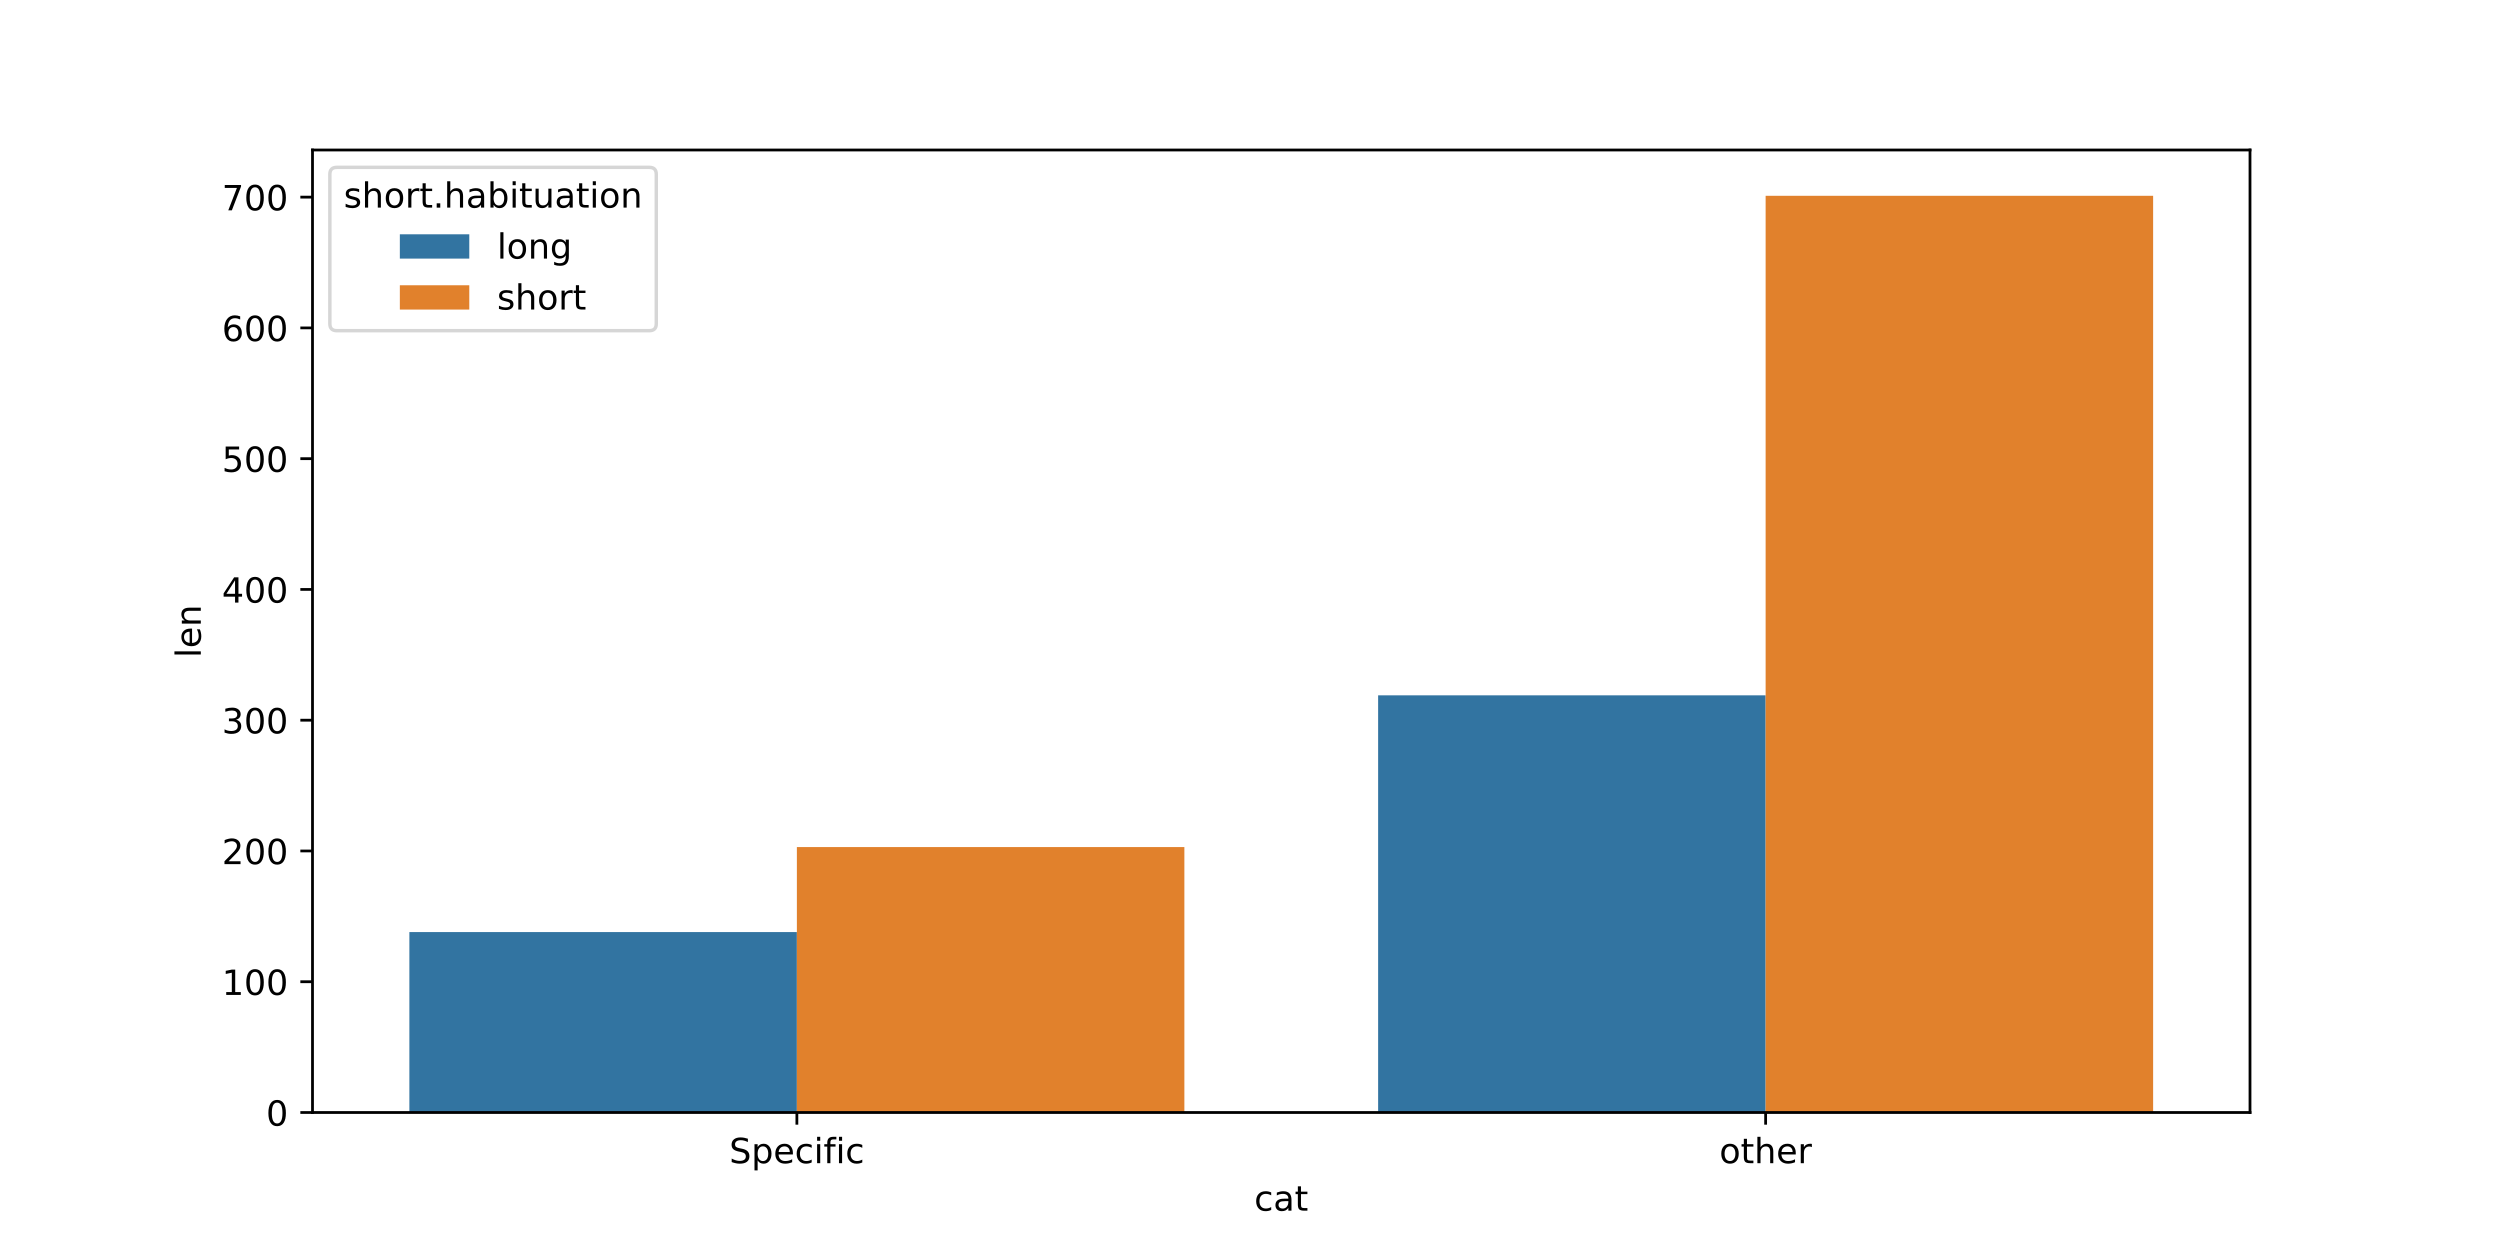
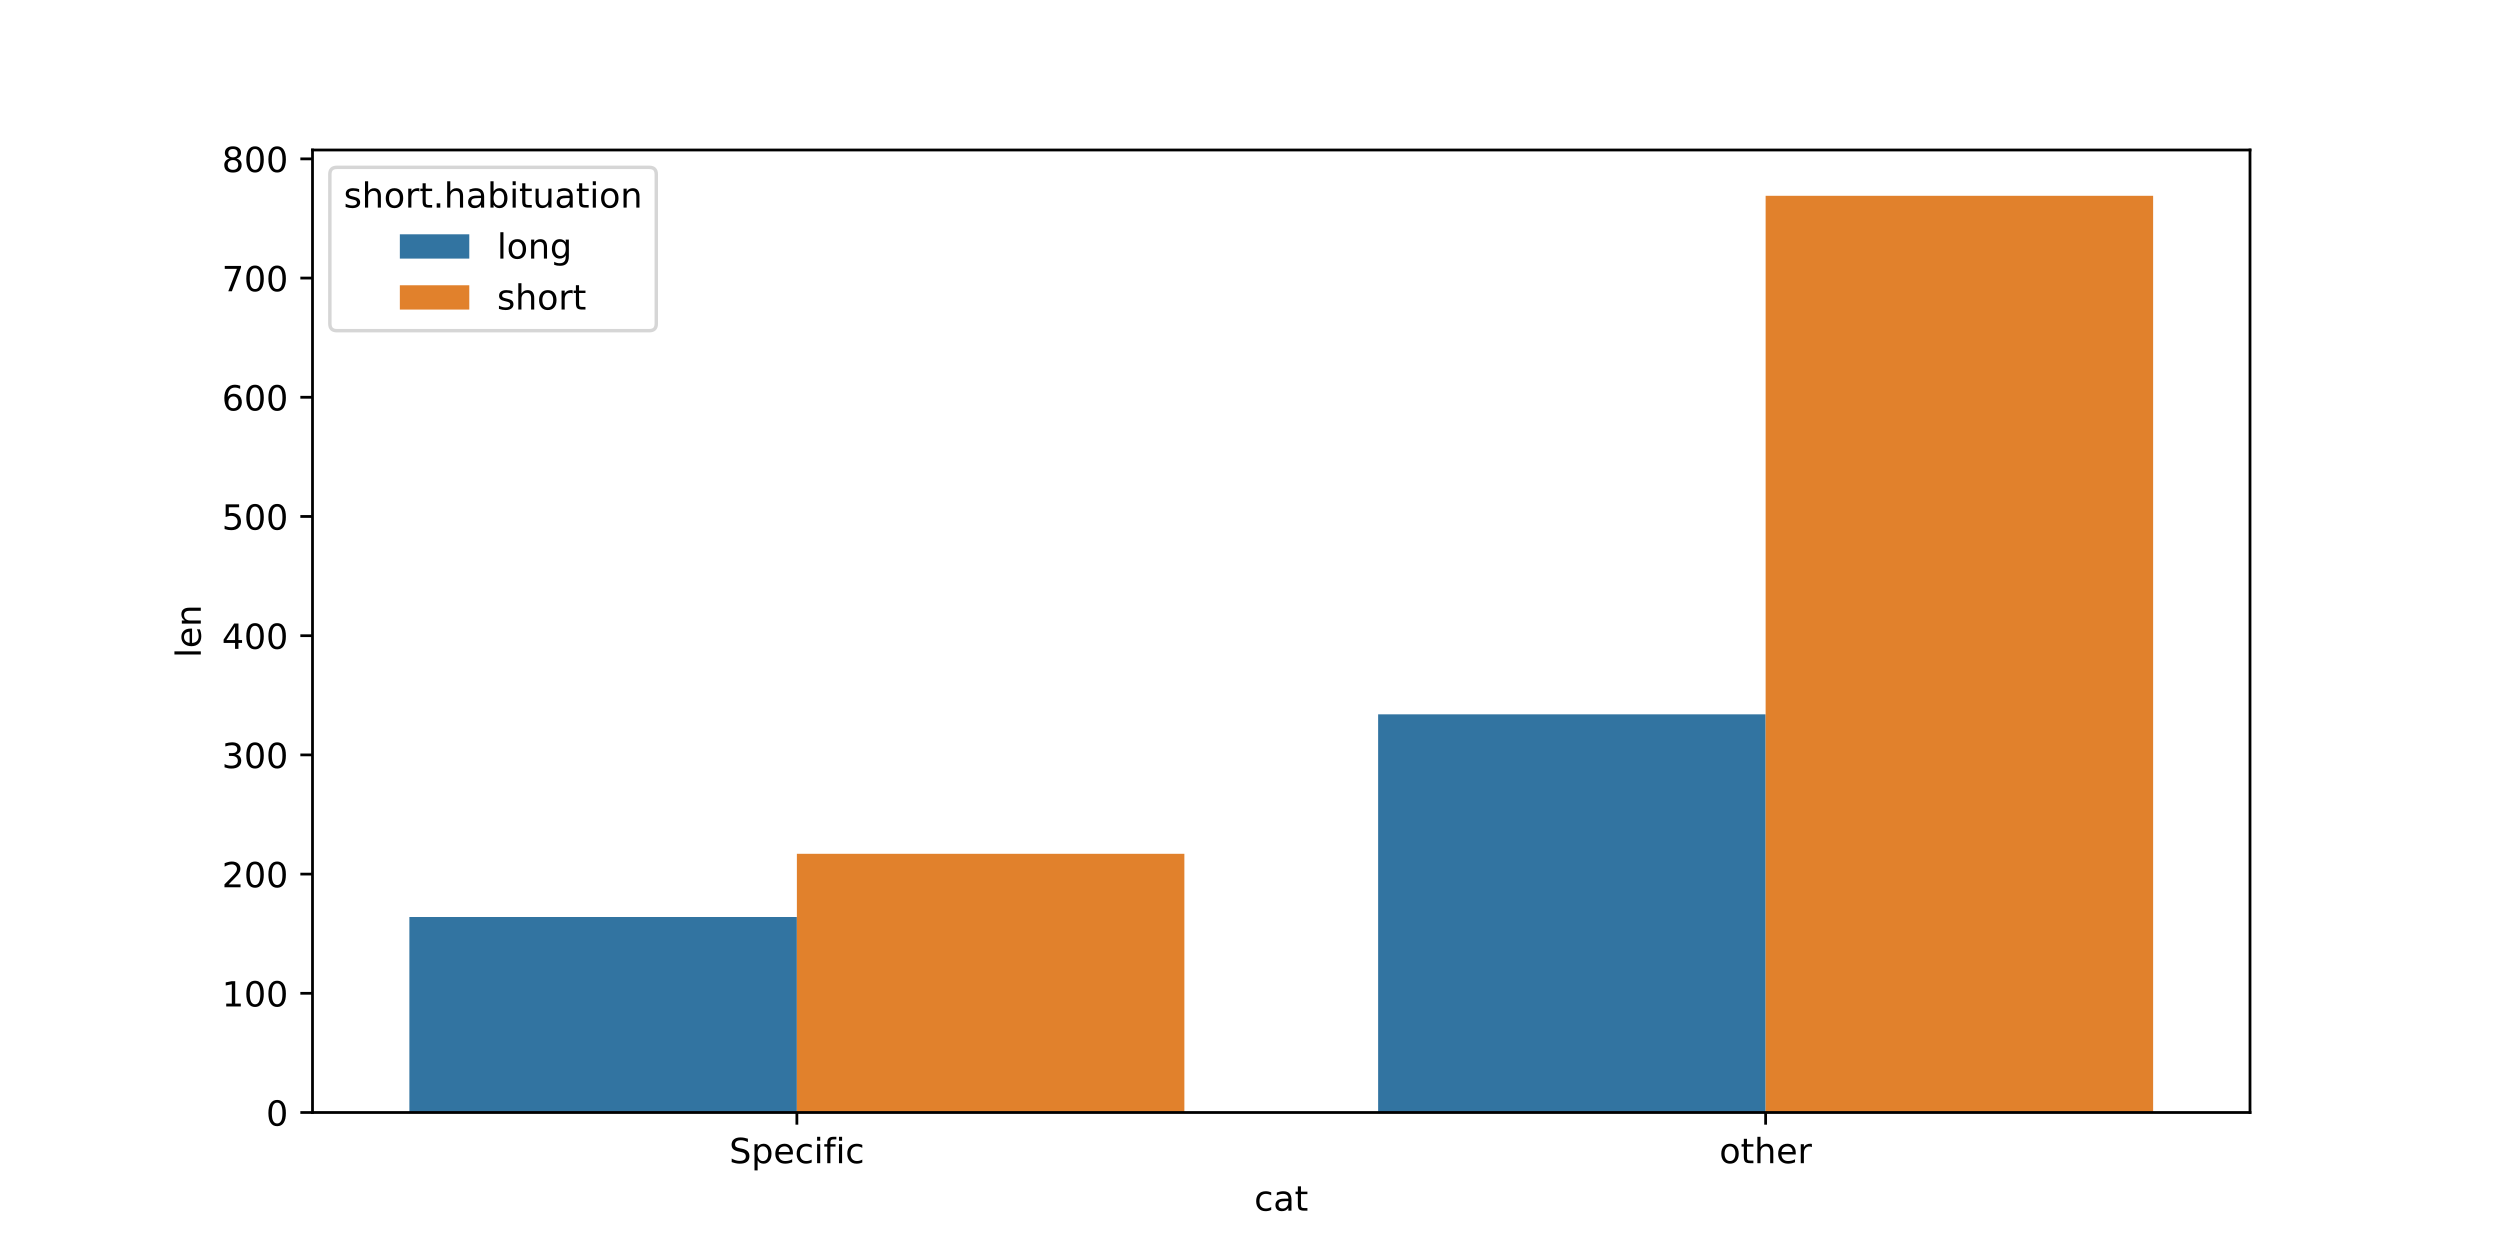
<svg xmlns="http://www.w3.org/2000/svg" xmlns:xlink="http://www.w3.org/1999/xlink" width="720pt" height="360pt" viewBox="0 0 720 360" version="1.1">
  <defs>
    <style type="text/css">*{stroke-linejoin: round; stroke-linecap: butt}</style>
  </defs>
  <g id="figure_1">
    <g id="patch_1">
      <path d="M 0 360  L 720 360  L 720 0  L 0 0  z " style="fill: #ffffff" />
    </g>
    <g id="axes_1">
      <g id="patch_2">
        <path d="M 90 320.4  L 648 320.4  L 648 43.2  L 90 43.2  z " style="fill: #ffffff" />
      </g>
      <g id="patch_3">
-         <path d="M 117.9 320.4  L 229.5 320.4  L 229.5 268.429  L 117.9 268.429  z " clip-path="url(#pab18d72163)" style="fill: #3274a1" />
+         <path d="M 117.9 320.4  L 229.5 320.4  L 229.5 264.098  L 117.9 264.098  z " clip-path="url(#p6903c7cb2f)" style="fill: #3274a1" />
      </g>
      <g id="patch_4">
-         <path d="M 396.9 320.4  L 508.5 320.4  L 508.5 200.263  L 396.9 200.263  z " clip-path="url(#pab18d72163)" style="fill: #3274a1" />
+         <path d="M 396.9 320.4  L 508.5 320.4  L 508.5 205.737  L 396.9 205.737  z " clip-path="url(#p6903c7cb2f)" style="fill: #3274a1" />
      </g>
      <g id="patch_5">
-         <path d="M 229.5 320.4  L 341.1 320.4  L 341.1 243.949  L 229.5 243.949  z " clip-path="url(#pab18d72163)" style="fill: #e1812c" />
+         <path d="M 229.5 320.4  L 341.1 320.4  L 341.1 245.903  L 229.5 245.903  z " clip-path="url(#p6903c7cb2f)" style="fill: #e1812c" />
      </g>
      <g id="patch_6">
-         <path d="M 508.5 320.4  L 620.1 320.4  L 620.1 56.4  L 508.5 56.4  z " clip-path="url(#pab18d72163)" style="fill: #e1812c" />
+         <path d="M 508.5 320.4  L 620.1 320.4  L 620.1 56.4  L 508.5 56.4  z " clip-path="url(#p6903c7cb2f)" style="fill: #e1812c" />
      </g>
      <g id="patch_7">
-         <path d="M 229.5 320.4  L 229.5 320.4  L 229.5 320.4  L 229.5 320.4  z " clip-path="url(#pab18d72163)" style="fill: #3274a1" />
+         <path d="M 229.5 320.4  L 229.5 320.4  L 229.5 320.4  L 229.5 320.4  z " clip-path="url(#p6903c7cb2f)" style="fill: #3274a1" />
      </g>
      <g id="patch_8">
-         <path d="M 229.5 320.4  L 229.5 320.4  L 229.5 320.4  L 229.5 320.4  z " clip-path="url(#pab18d72163)" style="fill: #e1812c" />
+         <path d="M 229.5 320.4  L 229.5 320.4  L 229.5 320.4  L 229.5 320.4  z " clip-path="url(#p6903c7cb2f)" style="fill: #e1812c" />
      </g>
      <g id="matplotlib.axis_1">
        <g id="xtick_1">
          <g id="line2d_1">
            <defs>
-               <path id="m5352b361fb" d="M 0 0  L 0 3.5  " style="stroke: #000000; stroke-width: 0.8" />
-             </defs>
-             <g>
-               <use xlink:href="#m5352b361fb" x="229.5" y="320.4" style="stroke: #000000; stroke-width: 0.8" />
+               <path id="m4485bb889f" d="M 0 0  L 0 3.5  " style="stroke: #000000; stroke-width: 0.8" />
+             </defs>
+             <g>
+               <use xlink:href="#m4485bb889f" x="229.5" y="320.4" style="stroke: #000000; stroke-width: 0.8" />
            </g>
          </g>
          <g id="text_1">
            <g transform="translate(210.0383 334.9984) scale(0.1 -0.1)">
              <defs>
                <path id="DejaVuSans-53" d="M 3425 4513  L 3425 3897  Q 3066 4069 2747 4153  Q 2428 4238 2131 4238  Q 1616 4238 1336 4038  Q 1056 3838 1056 3469  Q 1056 3159 1242 3001  Q 1428 2844 1947 2747  L 2328 2669  Q 3034 2534 3370 2195  Q 3706 1856 3706 1288  Q 3706 609 3251 259  Q 2797 -91 1919 -91  Q 1588 -91 1214 -16  Q 841 59 441 206  L 441 856  Q 825 641 1194 531  Q 1563 422 1919 422  Q 2459 422 2753 634  Q 3047 847 3047 1241  Q 3047 1584 2836 1778  Q 2625 1972 2144 2069  L 1759 2144  Q 1053 2284 737 2584  Q 422 2884 422 3419  Q 422 4038 858 4394  Q 1294 4750 2059 4750  Q 2388 4750 2728 4690  Q 3069 4631 3425 4513  z " transform="scale(0.015625)" />
                <path id="DejaVuSans-70" d="M 1159 525  L 1159 -1331  L 581 -1331  L 581 3500  L 1159 3500  L 1159 2969  Q 1341 3281 1617 3432  Q 1894 3584 2278 3584  Q 2916 3584 3314 3078  Q 3713 2572 3713 1747  Q 3713 922 3314 415  Q 2916 -91 2278 -91  Q 1894 -91 1617 61  Q 1341 213 1159 525  z M 3116 1747  Q 3116 2381 2855 2742  Q 2594 3103 2138 3103  Q 1681 3103 1420 2742  Q 1159 2381 1159 1747  Q 1159 1113 1420 752  Q 1681 391 2138 391  Q 2594 391 2855 752  Q 3116 1113 3116 1747  z " transform="scale(0.015625)" />
                <path id="DejaVuSans-65" d="M 3597 1894  L 3597 1613  L 953 1613  Q 991 1019 1311 708  Q 1631 397 2203 397  Q 2534 397 2845 478  Q 3156 559 3463 722  L 3463 178  Q 3153 47 2828 -22  Q 2503 -91 2169 -91  Q 1331 -91 842 396  Q 353 884 353 1716  Q 353 2575 817 3079  Q 1281 3584 2069 3584  Q 2775 3584 3186 3129  Q 3597 2675 3597 1894  z M 3022 2063  Q 3016 2534 2758 2815  Q 2500 3097 2075 3097  Q 1594 3097 1305 2825  Q 1016 2553 972 2059  L 3022 2063  z " transform="scale(0.015625)" />
                <path id="DejaVuSans-63" d="M 3122 3366  L 3122 2828  Q 2878 2963 2633 3030  Q 2388 3097 2138 3097  Q 1578 3097 1268 2742  Q 959 2388 959 1747  Q 959 1106 1268 751  Q 1578 397 2138 397  Q 2388 397 2633 464  Q 2878 531 3122 666  L 3122 134  Q 2881 22 2623 -34  Q 2366 -91 2075 -91  Q 1284 -91 818 406  Q 353 903 353 1747  Q 353 2603 823 3093  Q 1294 3584 2113 3584  Q 2378 3584 2631 3529  Q 2884 3475 3122 3366  z " transform="scale(0.015625)" />
                <path id="DejaVuSans-69" d="M 603 3500  L 1178 3500  L 1178 0  L 603 0  L 603 3500  z M 603 4863  L 1178 4863  L 1178 4134  L 603 4134  L 603 4863  z " transform="scale(0.015625)" />
                <path id="DejaVuSans-66" d="M 2375 4863  L 2375 4384  L 1825 4384  Q 1516 4384 1395 4259  Q 1275 4134 1275 3809  L 1275 3500  L 2222 3500  L 2222 3053  L 1275 3053  L 1275 0  L 697 0  L 697 3053  L 147 3053  L 147 3500  L 697 3500  L 697 3744  Q 697 4328 969 4595  Q 1241 4863 1831 4863  L 2375 4863  z " transform="scale(0.015625)" />
              </defs>
              <use xlink:href="#DejaVuSans-53" />
              <use xlink:href="#DejaVuSans-70" transform="translate(63.47656 0)" />
              <use xlink:href="#DejaVuSans-65" transform="translate(126.9531 0)" />
              <use xlink:href="#DejaVuSans-63" transform="translate(188.4766 0)" />
              <use xlink:href="#DejaVuSans-69" transform="translate(243.457 0)" />
              <use xlink:href="#DejaVuSans-66" transform="translate(271.2402 0)" />
              <use xlink:href="#DejaVuSans-69" transform="translate(306.4453 0)" />
              <use xlink:href="#DejaVuSans-63" transform="translate(334.2285 0)" />
            </g>
          </g>
        </g>
        <g id="xtick_2">
          <g id="line2d_2">
            <g>
-               <use xlink:href="#m5352b361fb" x="508.5" y="320.4" style="stroke: #000000; stroke-width: 0.8" />
+               <use xlink:href="#m4485bb889f" x="508.5" y="320.4" style="stroke: #000000; stroke-width: 0.8" />
            </g>
          </g>
          <g id="text_2">
            <g transform="translate(495.1797 334.9984) scale(0.1 -0.1)">
              <defs>
                <path id="DejaVuSans-6f" d="M 1959 3097  Q 1497 3097 1228 2736  Q 959 2375 959 1747  Q 959 1119 1226 758  Q 1494 397 1959 397  Q 2419 397 2687 759  Q 2956 1122 2956 1747  Q 2956 2369 2687 2733  Q 2419 3097 1959 3097  z M 1959 3584  Q 2709 3584 3137 3096  Q 3566 2609 3566 1747  Q 3566 888 3137 398  Q 2709 -91 1959 -91  Q 1206 -91 779 398  Q 353 888 353 1747  Q 353 2609 779 3096  Q 1206 3584 1959 3584  z " transform="scale(0.015625)" />
                <path id="DejaVuSans-74" d="M 1172 4494  L 1172 3500  L 2356 3500  L 2356 3053  L 1172 3053  L 1172 1153  Q 1172 725 1289 603  Q 1406 481 1766 481  L 2356 481  L 2356 0  L 1766 0  Q 1100 0 847 248  Q 594 497 594 1153  L 594 3053  L 172 3053  L 172 3500  L 594 3500  L 594 4494  L 1172 4494  z " transform="scale(0.015625)" />
                <path id="DejaVuSans-68" d="M 3513 2113  L 3513 0  L 2938 0  L 2938 2094  Q 2938 2591 2744 2837  Q 2550 3084 2163 3084  Q 1697 3084 1428 2787  Q 1159 2491 1159 1978  L 1159 0  L 581 0  L 581 4863  L 1159 4863  L 1159 2956  Q 1366 3272 1645 3428  Q 1925 3584 2291 3584  Q 2894 3584 3203 3211  Q 3513 2838 3513 2113  z " transform="scale(0.015625)" />
                <path id="DejaVuSans-72" d="M 2631 2963  Q 2534 3019 2420 3045  Q 2306 3072 2169 3072  Q 1681 3072 1420 2755  Q 1159 2438 1159 1844  L 1159 0  L 581 0  L 581 3500  L 1159 3500  L 1159 2956  Q 1341 3275 1631 3429  Q 1922 3584 2338 3584  Q 2397 3584 2469 3576  Q 2541 3569 2628 3553  L 2631 2963  z " transform="scale(0.015625)" />
              </defs>
              <use xlink:href="#DejaVuSans-6f" />
              <use xlink:href="#DejaVuSans-74" transform="translate(61.18164 0)" />
              <use xlink:href="#DejaVuSans-68" transform="translate(100.3906 0)" />
              <use xlink:href="#DejaVuSans-65" transform="translate(163.7695 0)" />
              <use xlink:href="#DejaVuSans-72" transform="translate(225.293 0)" />
            </g>
          </g>
        </g>
        <g id="text_3">
          <g transform="translate(361.2266 348.6766) scale(0.1 -0.1)">
            <defs>
              <path id="DejaVuSans-61" d="M 2194 1759  Q 1497 1759 1228 1600  Q 959 1441 959 1056  Q 959 750 1161 570  Q 1363 391 1709 391  Q 2188 391 2477 730  Q 2766 1069 2766 1631  L 2766 1759  L 2194 1759  z M 3341 1997  L 3341 0  L 2766 0  L 2766 531  Q 2569 213 2275 61  Q 1981 -91 1556 -91  Q 1019 -91 701 211  Q 384 513 384 1019  Q 384 1609 779 1909  Q 1175 2209 1959 2209  L 2766 2209  L 2766 2266  Q 2766 2663 2505 2880  Q 2244 3097 1772 3097  Q 1472 3097 1187 3025  Q 903 2953 641 2809  L 641 3341  Q 956 3463 1253 3523  Q 1550 3584 1831 3584  Q 2591 3584 2966 3190  Q 3341 2797 3341 1997  z " transform="scale(0.015625)" />
            </defs>
            <use xlink:href="#DejaVuSans-63" />
            <use xlink:href="#DejaVuSans-61" transform="translate(54.98047 0)" />
            <use xlink:href="#DejaVuSans-74" transform="translate(116.2598 0)" />
          </g>
        </g>
      </g>
      <g id="matplotlib.axis_2">
        <g id="ytick_1">
          <g id="line2d_3">
            <defs>
-               <path id="m0e8bd6b6fa" d="M 0 0  L -3.5 0  " style="stroke: #000000; stroke-width: 0.8" />
-             </defs>
-             <g>
-               <use xlink:href="#m0e8bd6b6fa" x="90" y="320.4" style="stroke: #000000; stroke-width: 0.8" />
+               <path id="m0da23757ab" d="M 0 0  L -3.5 0  " style="stroke: #000000; stroke-width: 0.8" />
+             </defs>
+             <g>
+               <use xlink:href="#m0da23757ab" x="90" y="320.4" style="stroke: #000000; stroke-width: 0.8" />
            </g>
          </g>
          <g id="text_4">
            <g transform="translate(76.6375 324.1992) scale(0.1 -0.1)">
              <defs>
                <path id="DejaVuSans-30" d="M 2034 4250  Q 1547 4250 1301 3770  Q 1056 3291 1056 2328  Q 1056 1369 1301 889  Q 1547 409 2034 409  Q 2525 409 2770 889  Q 3016 1369 3016 2328  Q 3016 3291 2770 3770  Q 2525 4250 2034 4250  z M 2034 4750  Q 2819 4750 3233 4129  Q 3647 3509 3647 2328  Q 3647 1150 3233 529  Q 2819 -91 2034 -91  Q 1250 -91 836 529  Q 422 1150 422 2328  Q 422 3509 836 4129  Q 1250 4750 2034 4750  z " transform="scale(0.015625)" />
              </defs>
              <use xlink:href="#DejaVuSans-30" />
            </g>
          </g>
        </g>
        <g id="ytick_2">
          <g id="line2d_4">
            <g>
-               <use xlink:href="#m0e8bd6b6fa" x="90" y="282.74" style="stroke: #000000; stroke-width: 0.8" />
+               <use xlink:href="#m0da23757ab" x="90" y="286.07" style="stroke: #000000; stroke-width: 0.8" />
            </g>
          </g>
          <g id="text_5">
-             <g transform="translate(63.9125 286.5387) scale(0.1 -0.1)">
+             <g transform="translate(63.9125 289.8689) scale(0.1 -0.1)">
              <defs>
                <path id="DejaVuSans-31" d="M 794 531  L 1825 531  L 1825 4091  L 703 3866  L 703 4441  L 1819 4666  L 2450 4666  L 2450 531  L 3481 531  L 3481 0  L 794 0  L 794 531  z " transform="scale(0.015625)" />
              </defs>
              <use xlink:href="#DejaVuSans-31" />
              <use xlink:href="#DejaVuSans-30" transform="translate(63.62305 0)" />
              <use xlink:href="#DejaVuSans-30" transform="translate(127.2461 0)" />
            </g>
          </g>
        </g>
        <g id="ytick_3">
          <g id="line2d_5">
            <g>
-               <use xlink:href="#m0e8bd6b6fa" x="90" y="245.079" style="stroke: #000000; stroke-width: 0.8" />
+               <use xlink:href="#m0da23757ab" x="90" y="251.739" style="stroke: #000000; stroke-width: 0.8" />
            </g>
          </g>
          <g id="text_6">
-             <g transform="translate(63.9125 248.8782) scale(0.1 -0.1)">
+             <g transform="translate(63.9125 255.5386) scale(0.1 -0.1)">
              <defs>
                <path id="DejaVuSans-32" d="M 1228 531  L 3431 531  L 3431 0  L 469 0  L 469 531  Q 828 903 1448 1529  Q 2069 2156 2228 2338  Q 2531 2678 2651 2914  Q 2772 3150 2772 3378  Q 2772 3750 2511 3984  Q 2250 4219 1831 4219  Q 1534 4219 1204 4116  Q 875 4013 500 3803  L 500 4441  Q 881 4594 1212 4672  Q 1544 4750 1819 4750  Q 2544 4750 2975 4387  Q 3406 4025 3406 3419  Q 3406 3131 3298 2873  Q 3191 2616 2906 2266  Q 2828 2175 2409 1742  Q 1991 1309 1228 531  z " transform="scale(0.015625)" />
              </defs>
              <use xlink:href="#DejaVuSans-32" />
              <use xlink:href="#DejaVuSans-30" transform="translate(63.62305 0)" />
              <use xlink:href="#DejaVuSans-30" transform="translate(127.2461 0)" />
            </g>
          </g>
        </g>
        <g id="ytick_4">
          <g id="line2d_6">
            <g>
-               <use xlink:href="#m0e8bd6b6fa" x="90" y="207.419" style="stroke: #000000; stroke-width: 0.8" />
+               <use xlink:href="#m0da23757ab" x="90" y="217.409" style="stroke: #000000; stroke-width: 0.8" />
            </g>
          </g>
          <g id="text_7">
-             <g transform="translate(63.9125 211.2178) scale(0.1 -0.1)">
+             <g transform="translate(63.9125 221.2083) scale(0.1 -0.1)">
              <defs>
                <path id="DejaVuSans-33" d="M 2597 2516  Q 3050 2419 3304 2112  Q 3559 1806 3559 1356  Q 3559 666 3084 287  Q 2609 -91 1734 -91  Q 1441 -91 1130 -33  Q 819 25 488 141  L 488 750  Q 750 597 1062 519  Q 1375 441 1716 441  Q 2309 441 2620 675  Q 2931 909 2931 1356  Q 2931 1769 2642 2001  Q 2353 2234 1838 2234  L 1294 2234  L 1294 2753  L 1863 2753  Q 2328 2753 2575 2939  Q 2822 3125 2822 3475  Q 2822 3834 2567 4026  Q 2313 4219 1838 4219  Q 1578 4219 1281 4162  Q 984 4106 628 3988  L 628 4550  Q 988 4650 1302 4700  Q 1616 4750 1894 4750  Q 2613 4750 3031 4423  Q 3450 4097 3450 3541  Q 3450 3153 3228 2886  Q 3006 2619 2597 2516  z " transform="scale(0.015625)" />
              </defs>
              <use xlink:href="#DejaVuSans-33" />
              <use xlink:href="#DejaVuSans-30" transform="translate(63.62305 0)" />
              <use xlink:href="#DejaVuSans-30" transform="translate(127.2461 0)" />
            </g>
          </g>
        </g>
        <g id="ytick_5">
          <g id="line2d_7">
            <g>
-               <use xlink:href="#m0e8bd6b6fa" x="90" y="169.758" style="stroke: #000000; stroke-width: 0.8" />
+               <use xlink:href="#m0da23757ab" x="90" y="183.079" style="stroke: #000000; stroke-width: 0.8" />
            </g>
          </g>
          <g id="text_8">
-             <g transform="translate(63.9125 173.5573) scale(0.1 -0.1)">
+             <g transform="translate(63.9125 186.878) scale(0.1 -0.1)">
              <defs>
                <path id="DejaVuSans-34" d="M 2419 4116  L 825 1625  L 2419 1625  L 2419 4116  z M 2253 4666  L 3047 4666  L 3047 1625  L 3713 1625  L 3713 1100  L 3047 1100  L 3047 0  L 2419 0  L 2419 1100  L 313 1100  L 313 1709  L 2253 4666  z " transform="scale(0.015625)" />
              </defs>
              <use xlink:href="#DejaVuSans-34" />
              <use xlink:href="#DejaVuSans-30" transform="translate(63.62305 0)" />
              <use xlink:href="#DejaVuSans-30" transform="translate(127.2461 0)" />
            </g>
          </g>
        </g>
        <g id="ytick_6">
          <g id="line2d_8">
            <g>
-               <use xlink:href="#m0e8bd6b6fa" x="90" y="132.098" style="stroke: #000000; stroke-width: 0.8" />
+               <use xlink:href="#m0da23757ab" x="90" y="148.749" style="stroke: #000000; stroke-width: 0.8" />
            </g>
          </g>
          <g id="text_9">
-             <g transform="translate(63.9125 135.8968) scale(0.1 -0.1)">
+             <g transform="translate(63.9125 152.5477) scale(0.1 -0.1)">
              <defs>
                <path id="DejaVuSans-35" d="M 691 4666  L 3169 4666  L 3169 4134  L 1269 4134  L 1269 2991  Q 1406 3038 1543 3061  Q 1681 3084 1819 3084  Q 2600 3084 3056 2656  Q 3513 2228 3513 1497  Q 3513 744 3044 326  Q 2575 -91 1722 -91  Q 1428 -91 1123 -41  Q 819 9 494 109  L 494 744  Q 775 591 1075 516  Q 1375 441 1709 441  Q 2250 441 2565 725  Q 2881 1009 2881 1497  Q 2881 1984 2565 2268  Q 2250 2553 1709 2553  Q 1456 2553 1204 2497  Q 953 2441 691 2322  L 691 4666  z " transform="scale(0.015625)" />
              </defs>
              <use xlink:href="#DejaVuSans-35" />
              <use xlink:href="#DejaVuSans-30" transform="translate(63.62305 0)" />
              <use xlink:href="#DejaVuSans-30" transform="translate(127.2461 0)" />
            </g>
          </g>
        </g>
        <g id="ytick_7">
          <g id="line2d_9">
            <g>
-               <use xlink:href="#m0e8bd6b6fa" x="90" y="94.437" style="stroke: #000000; stroke-width: 0.8" />
+               <use xlink:href="#m0da23757ab" x="90" y="114.418" style="stroke: #000000; stroke-width: 0.8" />
            </g>
          </g>
          <g id="text_10">
-             <g transform="translate(63.9125 98.23631) scale(0.1 -0.1)">
+             <g transform="translate(63.9125 118.2174) scale(0.1 -0.1)">
              <defs>
                <path id="DejaVuSans-36" d="M 2113 2584  Q 1688 2584 1439 2293  Q 1191 2003 1191 1497  Q 1191 994 1439 701  Q 1688 409 2113 409  Q 2538 409 2786 701  Q 3034 994 3034 1497  Q 3034 2003 2786 2293  Q 2538 2584 2113 2584  z M 3366 4563  L 3366 3988  Q 3128 4100 2886 4159  Q 2644 4219 2406 4219  Q 1781 4219 1451 3797  Q 1122 3375 1075 2522  Q 1259 2794 1537 2939  Q 1816 3084 2150 3084  Q 2853 3084 3261 2657  Q 3669 2231 3669 1497  Q 3669 778 3244 343  Q 2819 -91 2113 -91  Q 1303 -91 875 529  Q 447 1150 447 2328  Q 447 3434 972 4092  Q 1497 4750 2381 4750  Q 2619 4750 2861 4703  Q 3103 4656 3366 4563  z " transform="scale(0.015625)" />
              </defs>
              <use xlink:href="#DejaVuSans-36" />
              <use xlink:href="#DejaVuSans-30" transform="translate(63.62305 0)" />
              <use xlink:href="#DejaVuSans-30" transform="translate(127.2461 0)" />
            </g>
          </g>
        </g>
        <g id="ytick_8">
          <g id="line2d_10">
            <g>
-               <use xlink:href="#m0e8bd6b6fa" x="90" y="56.777" style="stroke: #000000; stroke-width: 0.8" />
+               <use xlink:href="#m0da23757ab" x="90" y="80.088" style="stroke: #000000; stroke-width: 0.8" />
            </g>
          </g>
          <g id="text_11">
-             <g transform="translate(63.9125 60.57582) scale(0.1 -0.1)">
+             <g transform="translate(63.9125 83.88712) scale(0.1 -0.1)">
              <defs>
                <path id="DejaVuSans-37" d="M 525 4666  L 3525 4666  L 3525 4397  L 1831 0  L 1172 0  L 2766 4134  L 525 4134  L 525 4666  z " transform="scale(0.015625)" />
              </defs>
              <use xlink:href="#DejaVuSans-37" />
              <use xlink:href="#DejaVuSans-30" transform="translate(63.62305 0)" />
              <use xlink:href="#DejaVuSans-30" transform="translate(127.2461 0)" />
            </g>
          </g>
        </g>
-         <g id="text_12">
+         <g id="ytick_9">
+           <g id="line2d_11">
+             <g>
+               <use xlink:href="#m0da23757ab" x="90" y="45.758" style="stroke: #000000; stroke-width: 0.8" />
+             </g>
+           </g>
+           <g id="text_12">
+             <g transform="translate(63.9125 49.55683) scale(0.1 -0.1)">
+               <defs>
+                 <path id="DejaVuSans-38" d="M 2034 2216  Q 1584 2216 1326 1975  Q 1069 1734 1069 1313  Q 1069 891 1326 650  Q 1584 409 2034 409  Q 2484 409 2743 651  Q 3003 894 3003 1313  Q 3003 1734 2745 1975  Q 2488 2216 2034 2216  z M 1403 2484  Q 997 2584 770 2862  Q 544 3141 544 3541  Q 544 4100 942 4425  Q 1341 4750 2034 4750  Q 2731 4750 3128 4425  Q 3525 4100 3525 3541  Q 3525 3141 3298 2862  Q 3072 2584 2669 2484  Q 3125 2378 3379 2068  Q 3634 1759 3634 1313  Q 3634 634 3220 271  Q 2806 -91 2034 -91  Q 1263 -91 848 271  Q 434 634 434 1313  Q 434 1759 690 2068  Q 947 2378 1403 2484  z M 1172 3481  Q 1172 3119 1398 2916  Q 1625 2713 2034 2713  Q 2441 2713 2670 2916  Q 2900 3119 2900 3481  Q 2900 3844 2670 4047  Q 2441 4250 2034 4250  Q 1625 4250 1398 4047  Q 1172 3844 1172 3481  z " transform="scale(0.015625)" />
+               </defs>
+               <use xlink:href="#DejaVuSans-38" />
+               <use xlink:href="#DejaVuSans-30" transform="translate(63.62305 0)" />
+               <use xlink:href="#DejaVuSans-30" transform="translate(127.2461 0)" />
+             </g>
+           </g>
+         </g>
+         <g id="text_13">
          <g transform="translate(57.83281 189.4344) rotate(-90) scale(0.1 -0.1)">
            <defs>
              <path id="DejaVuSans-6c" d="M 603 4863  L 1178 4863  L 1178 0  L 603 0  L 603 4863  z " transform="scale(0.015625)" />
              <path id="DejaVuSans-6e" d="M 3513 2113  L 3513 0  L 2938 0  L 2938 2094  Q 2938 2591 2744 2837  Q 2550 3084 2163 3084  Q 1697 3084 1428 2787  Q 1159 2491 1159 1978  L 1159 0  L 581 0  L 581 3500  L 1159 3500  L 1159 2956  Q 1366 3272 1645 3428  Q 1925 3584 2291 3584  Q 2894 3584 3203 3211  Q 3513 2838 3513 2113  z " transform="scale(0.015625)" />
            </defs>
            <use xlink:href="#DejaVuSans-6c" />
            <use xlink:href="#DejaVuSans-65" transform="translate(27.7832 0)" />
            <use xlink:href="#DejaVuSans-6e" transform="translate(89.30664 0)" />
          </g>
        </g>
      </g>
-       <g id="line2d_11">
-         <path clip-path="url(#pab18d72163)" style="fill: none; stroke: #424242; stroke-width: 2.25; stroke-linecap: square" />
-       </g>
      <g id="line2d_12">
-         <path clip-path="url(#pab18d72163)" style="fill: none; stroke: #424242; stroke-width: 2.25; stroke-linecap: square" />
+         <path clip-path="url(#p6903c7cb2f)" style="fill: none; stroke: #424242; stroke-width: 2.25; stroke-linecap: square" />
      </g>
      <g id="line2d_13">
-         <path clip-path="url(#pab18d72163)" style="fill: none; stroke: #424242; stroke-width: 2.25; stroke-linecap: square" />
+         <path clip-path="url(#p6903c7cb2f)" style="fill: none; stroke: #424242; stroke-width: 2.25; stroke-linecap: square" />
      </g>
      <g id="line2d_14">
-         <path clip-path="url(#pab18d72163)" style="fill: none; stroke: #424242; stroke-width: 2.25; stroke-linecap: square" />
+         <path clip-path="url(#p6903c7cb2f)" style="fill: none; stroke: #424242; stroke-width: 2.25; stroke-linecap: square" />
+       </g>
+       <g id="line2d_15">
+         <path clip-path="url(#p6903c7cb2f)" style="fill: none; stroke: #424242; stroke-width: 2.25; stroke-linecap: square" />
      </g>
      <g id="patch_9">
        <path d="M 90 320.4  L 90 43.2  " style="fill: none; stroke: #000000; stroke-width: 0.8; stroke-linejoin: miter; stroke-linecap: square" />
      </g>
      <g id="patch_10">
        <path d="M 648 320.4  L 648 43.2  " style="fill: none; stroke: #000000; stroke-width: 0.8; stroke-linejoin: miter; stroke-linecap: square" />
      </g>
      <g id="patch_11">
        <path d="M 90 320.4  L 648 320.4  " style="fill: none; stroke: #000000; stroke-width: 0.8; stroke-linejoin: miter; stroke-linecap: square" />
      </g>
      <g id="patch_12">
        <path d="M 90 43.2  L 648 43.2  " style="fill: none; stroke: #000000; stroke-width: 0.8; stroke-linejoin: miter; stroke-linecap: square" />
      </g>
      <g id="legend_1">
        <g id="patch_13">
          <path d="M 97 95.234  L 187.008 95.234  Q 189.008 95.234 189.008 93.234  L 189.008 50.2  Q 189.008 48.2 187.008 48.2  L 97 48.2  Q 95 48.2 95 50.2  L 95 93.234  Q 95 95.234 97 95.234  z " style="fill: #ffffff; opacity: 0.8; stroke: #cccccc; stroke-linejoin: miter" />
        </g>
-         <g id="text_13">
+         <g id="text_14">
          <g transform="translate(99 59.79844) scale(0.1 -0.1)">
            <defs>
              <path id="DejaVuSans-73" d="M 2834 3397  L 2834 2853  Q 2591 2978 2328 3040  Q 2066 3103 1784 3103  Q 1356 3103 1142 2972  Q 928 2841 928 2578  Q 928 2378 1081 2264  Q 1234 2150 1697 2047  L 1894 2003  Q 2506 1872 2764 1633  Q 3022 1394 3022 966  Q 3022 478 2636 193  Q 2250 -91 1575 -91  Q 1294 -91 989 -36  Q 684 19 347 128  L 347 722  Q 666 556 975 473  Q 1284 391 1588 391  Q 1994 391 2212 530  Q 2431 669 2431 922  Q 2431 1156 2273 1281  Q 2116 1406 1581 1522  L 1381 1569  Q 847 1681 609 1914  Q 372 2147 372 2553  Q 372 3047 722 3315  Q 1072 3584 1716 3584  Q 2034 3584 2315 3537  Q 2597 3491 2834 3397  z " transform="scale(0.015625)" />
              <path id="DejaVuSans-2e" d="M 684 794  L 1344 794  L 1344 0  L 684 0  L 684 794  z " transform="scale(0.015625)" />
              <path id="DejaVuSans-62" d="M 3116 1747  Q 3116 2381 2855 2742  Q 2594 3103 2138 3103  Q 1681 3103 1420 2742  Q 1159 2381 1159 1747  Q 1159 1113 1420 752  Q 1681 391 2138 391  Q 2594 391 2855 752  Q 3116 1113 3116 1747  z M 1159 2969  Q 1341 3281 1617 3432  Q 1894 3584 2278 3584  Q 2916 3584 3314 3078  Q 3713 2572 3713 1747  Q 3713 922 3314 415  Q 2916 -91 2278 -91  Q 1894 -91 1617 61  Q 1341 213 1159 525  L 1159 0  L 581 0  L 581 4863  L 1159 4863  L 1159 2969  z " transform="scale(0.015625)" />
              <path id="DejaVuSans-75" d="M 544 1381  L 544 3500  L 1119 3500  L 1119 1403  Q 1119 906 1312 657  Q 1506 409 1894 409  Q 2359 409 2629 706  Q 2900 1003 2900 1516  L 2900 3500  L 3475 3500  L 3475 0  L 2900 0  L 2900 538  Q 2691 219 2414 64  Q 2138 -91 1772 -91  Q 1169 -91 856 284  Q 544 659 544 1381  z M 1991 3584  L 1991 3584  z " transform="scale(0.015625)" />
            </defs>
            <use xlink:href="#DejaVuSans-73" />
            <use xlink:href="#DejaVuSans-68" transform="translate(52.09961 0)" />
            <use xlink:href="#DejaVuSans-6f" transform="translate(115.4785 0)" />
            <use xlink:href="#DejaVuSans-72" transform="translate(176.6602 0)" />
            <use xlink:href="#DejaVuSans-74" transform="translate(217.7734 0)" />
            <use xlink:href="#DejaVuSans-2e" transform="translate(256.9824 0)" />
            <use xlink:href="#DejaVuSans-68" transform="translate(288.7695 0)" />
            <use xlink:href="#DejaVuSans-61" transform="translate(352.1484 0)" />
            <use xlink:href="#DejaVuSans-62" transform="translate(413.4277 0)" />
            <use xlink:href="#DejaVuSans-69" transform="translate(476.9043 0)" />
            <use xlink:href="#DejaVuSans-74" transform="translate(504.6875 0)" />
            <use xlink:href="#DejaVuSans-75" transform="translate(543.8965 0)" />
            <use xlink:href="#DejaVuSans-61" transform="translate(607.2754 0)" />
            <use xlink:href="#DejaVuSans-74" transform="translate(668.5547 0)" />
            <use xlink:href="#DejaVuSans-69" transform="translate(707.7637 0)" />
            <use xlink:href="#DejaVuSans-6f" transform="translate(735.5469 0)" />
            <use xlink:href="#DejaVuSans-6e" transform="translate(796.7285 0)" />
          </g>
        </g>
        <g id="patch_14">
          <path d="M 115.155 74.477  L 135.155 74.477  L 135.155 67.477  L 115.155 67.477  z " style="fill: #3274a1" />
        </g>
-         <g id="text_14">
+         <g id="text_15">
          <g transform="translate(143.1555 74.47656) scale(0.1 -0.1)">
            <defs>
              <path id="DejaVuSans-67" d="M 2906 1791  Q 2906 2416 2648 2759  Q 2391 3103 1925 3103  Q 1463 3103 1205 2759  Q 947 2416 947 1791  Q 947 1169 1205 825  Q 1463 481 1925 481  Q 2391 481 2648 825  Q 2906 1169 2906 1791  z M 3481 434  Q 3481 -459 3084 -895  Q 2688 -1331 1869 -1331  Q 1566 -1331 1297 -1286  Q 1028 -1241 775 -1147  L 775 -588  Q 1028 -725 1275 -790  Q 1522 -856 1778 -856  Q 2344 -856 2625 -561  Q 2906 -266 2906 331  L 2906 616  Q 2728 306 2450 153  Q 2172 0 1784 0  Q 1141 0 747 490  Q 353 981 353 1791  Q 353 2603 747 3093  Q 1141 3584 1784 3584  Q 2172 3584 2450 3431  Q 2728 3278 2906 2969  L 2906 3500  L 3481 3500  L 3481 434  z " transform="scale(0.015625)" />
            </defs>
            <use xlink:href="#DejaVuSans-6c" />
            <use xlink:href="#DejaVuSans-6f" transform="translate(27.7832 0)" />
            <use xlink:href="#DejaVuSans-6e" transform="translate(88.96484 0)" />
            <use xlink:href="#DejaVuSans-67" transform="translate(152.3438 0)" />
          </g>
        </g>
        <g id="patch_15">
          <path d="M 115.155 89.155  L 135.155 89.155  L 135.155 82.155  L 115.155 82.155  z " style="fill: #e1812c" />
        </g>
-         <g id="text_15">
+         <g id="text_16">
          <g transform="translate(143.1555 89.15469) scale(0.1 -0.1)">
            <use xlink:href="#DejaVuSans-73" />
            <use xlink:href="#DejaVuSans-68" transform="translate(52.09961 0)" />
            <use xlink:href="#DejaVuSans-6f" transform="translate(115.4785 0)" />
            <use xlink:href="#DejaVuSans-72" transform="translate(176.6602 0)" />
            <use xlink:href="#DejaVuSans-74" transform="translate(217.7734 0)" />
          </g>
        </g>
      </g>
    </g>
  </g>
  <defs>
-     <clipPath id="pab18d72163">
+     <clipPath id="p6903c7cb2f">
      <rect x="90" y="43.2" width="558" height="277.2" />
    </clipPath>
  </defs>
</svg>
